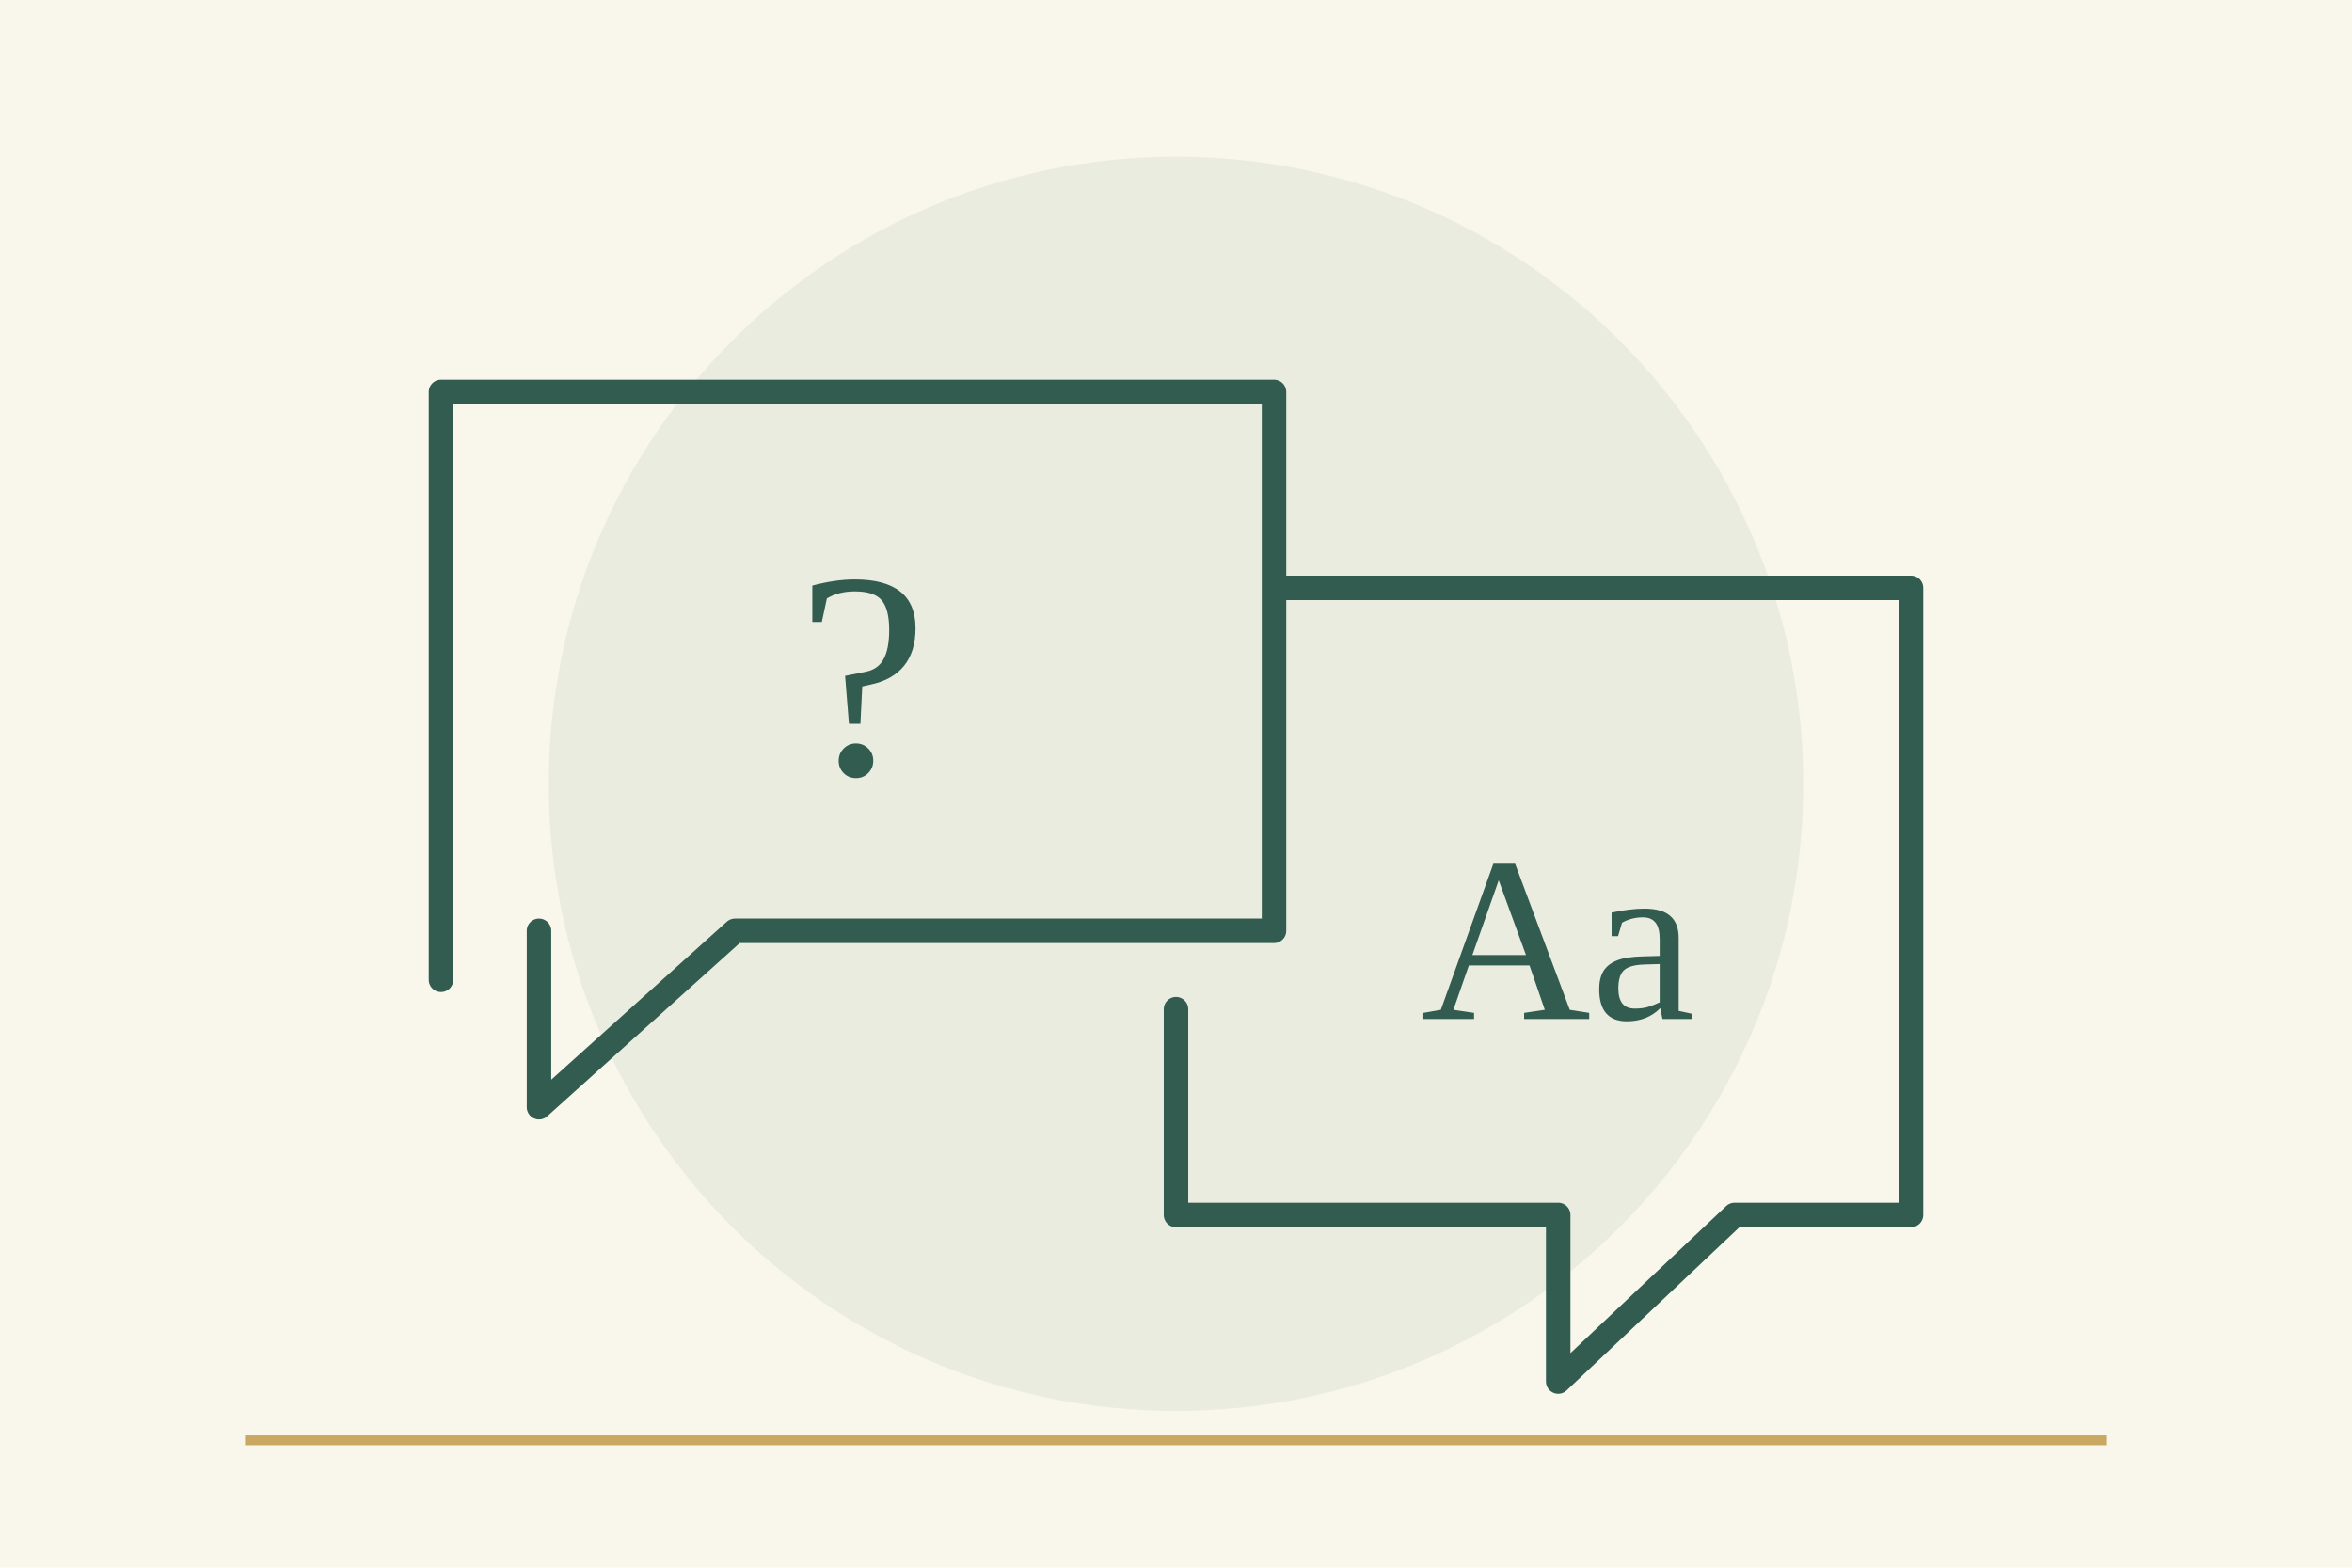
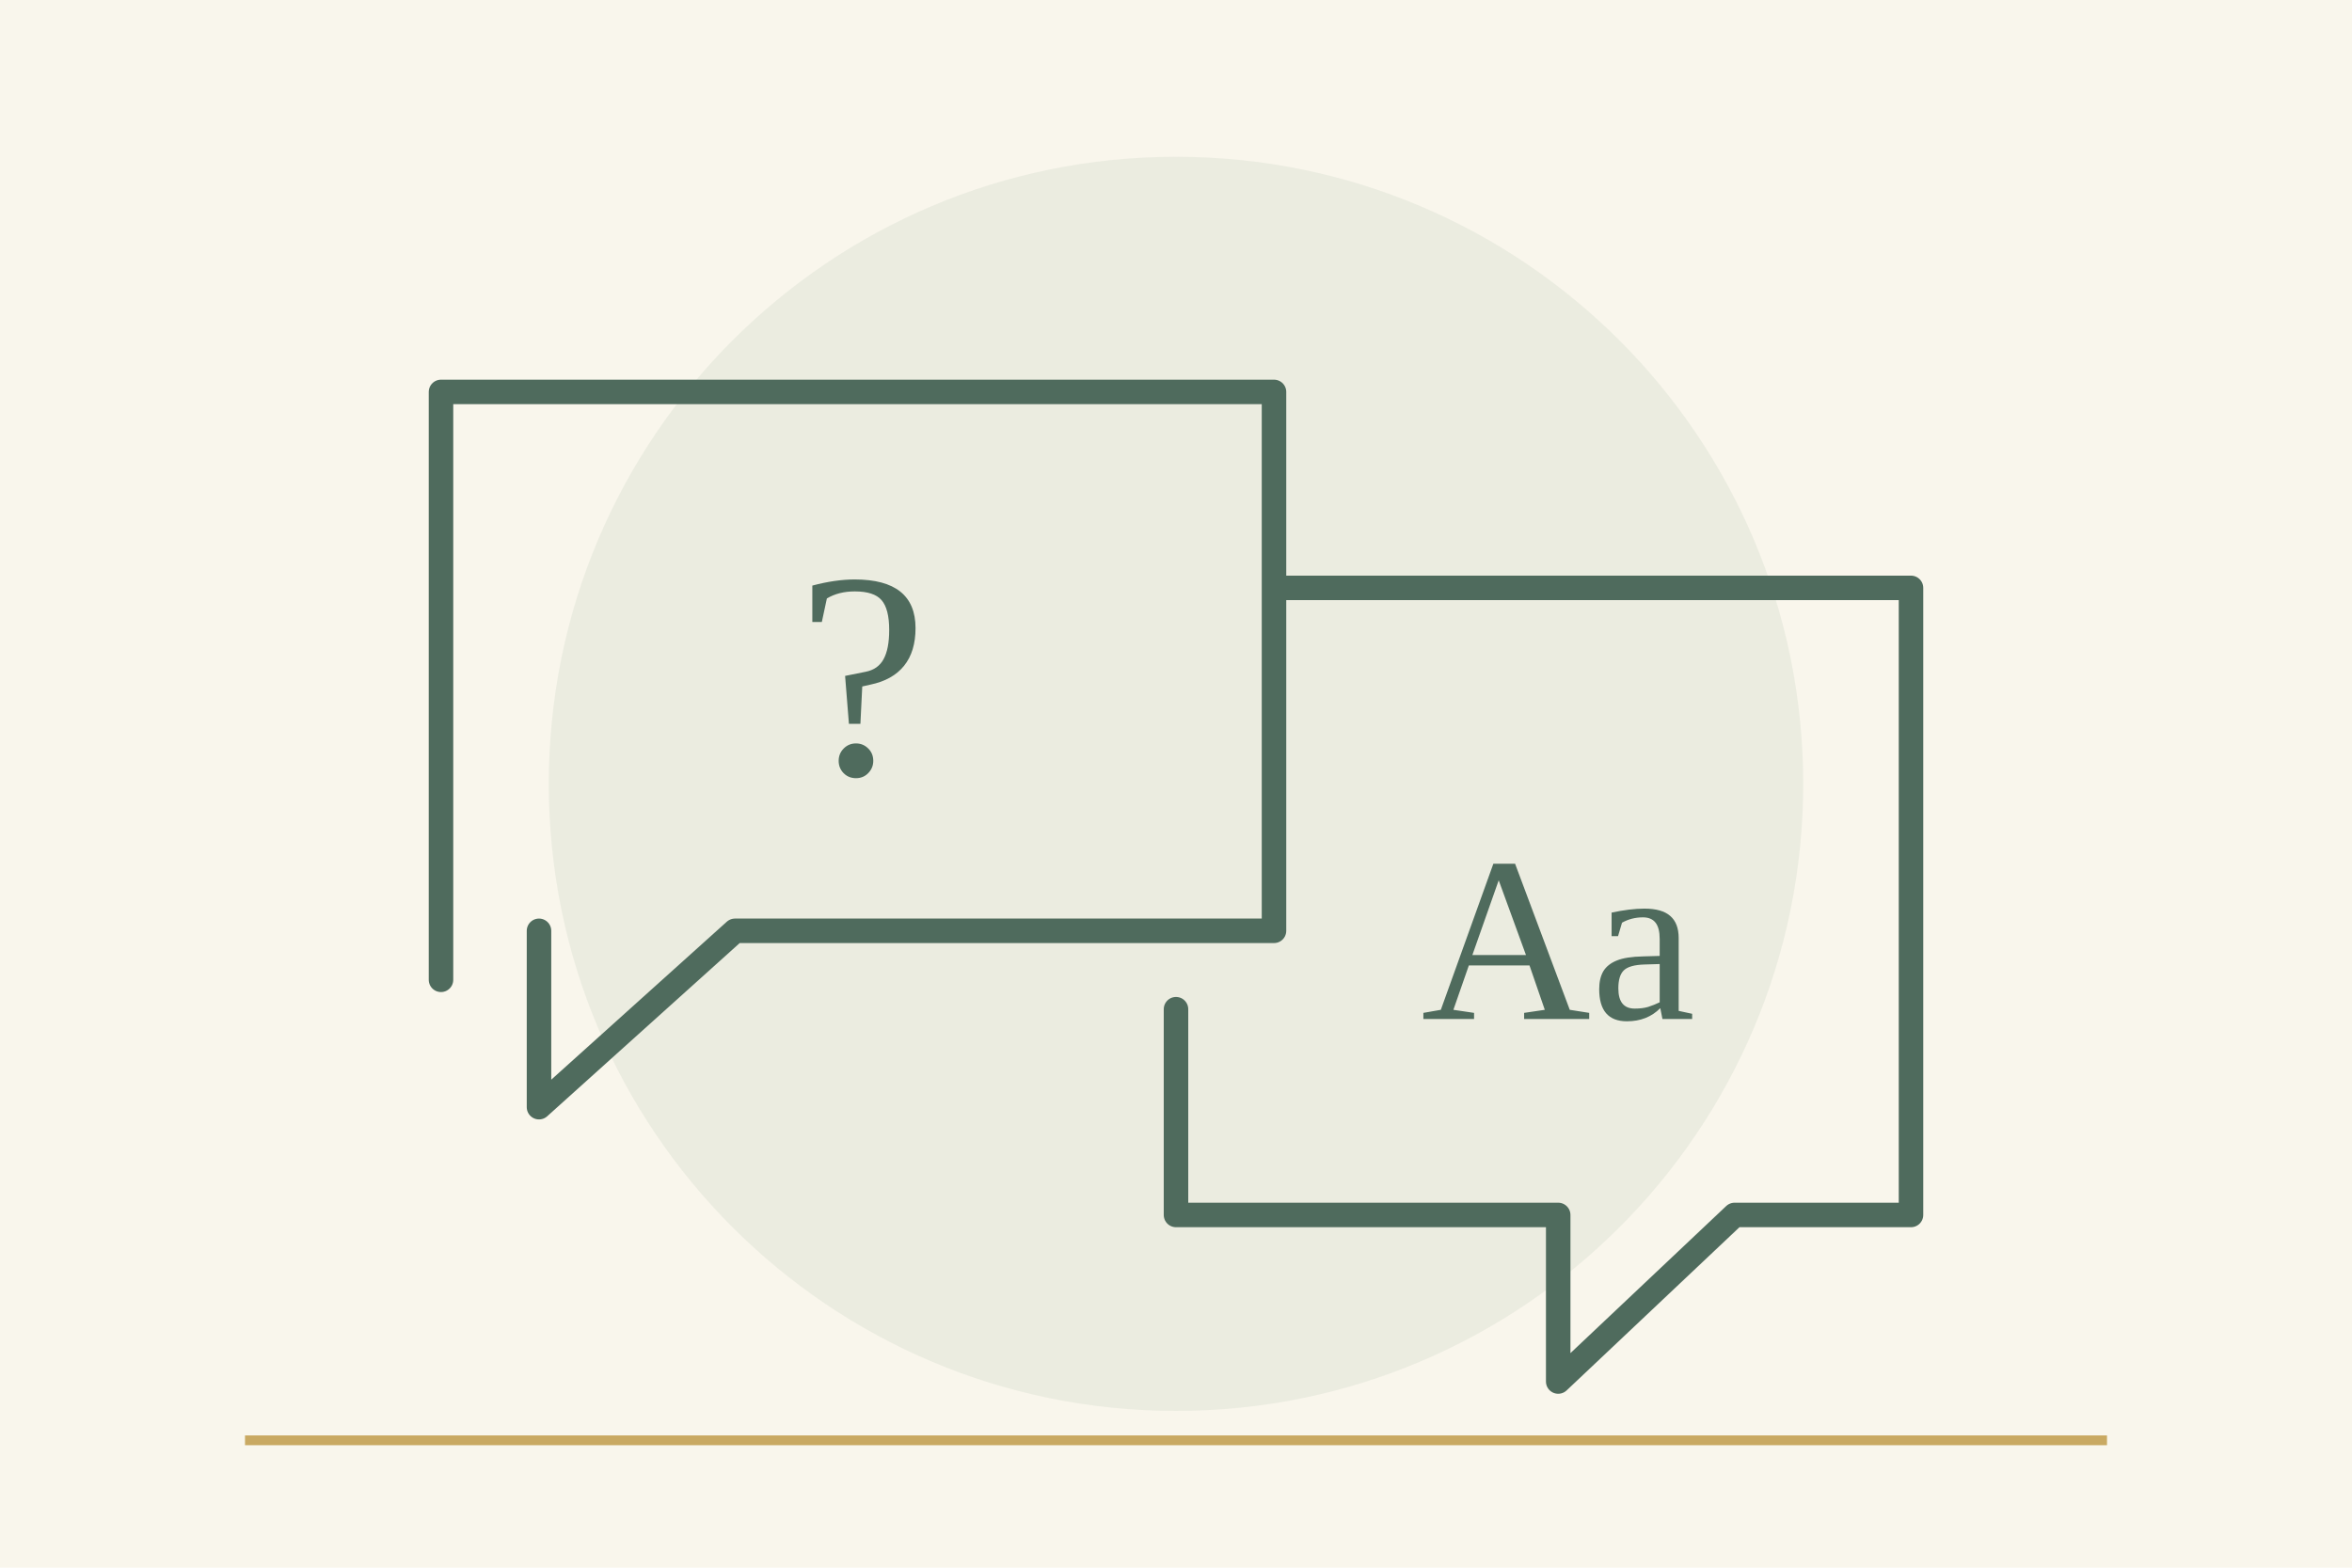
<svg xmlns="http://www.w3.org/2000/svg" viewBox="0 0 240 160">
  <rect width="240" height="160" fill="#F9F6EC" />
  <circle cx="120" cy="80" r="64" fill="#6B8F72" opacity=".10" />
-   <g fill="none" stroke="#315C4F" stroke-width="2.5" stroke-linejoin="round" stroke-linecap="round">
+   <g fill="none" stroke="#4F6B5D" stroke-width="2.5" stroke-linejoin="round" stroke-linecap="round">
    <path d="M45 100V40h85v55H75l-20 18V95m75-35h65v64h-18l-18 17v-17h-39v-21" />
-     <text x="88" y="79" text-anchor="middle" fill="#315C4F" stroke="none" font-size="30">?</text>
-     <text x="159" y="104" text-anchor="middle" fill="#315C4F" stroke="none" font-size="24">Aa</text>
+     <text x="88" y="79" text-anchor="middle" fill="#4F6B5D" stroke="none" font-size="30">?</text>
+     <text x="159" y="104" text-anchor="middle" fill="#4F6B5D" stroke="none" font-size="24">Aa</text>
  </g>
  <path d="M25 147h190" stroke="#C9A962" />
</svg>
